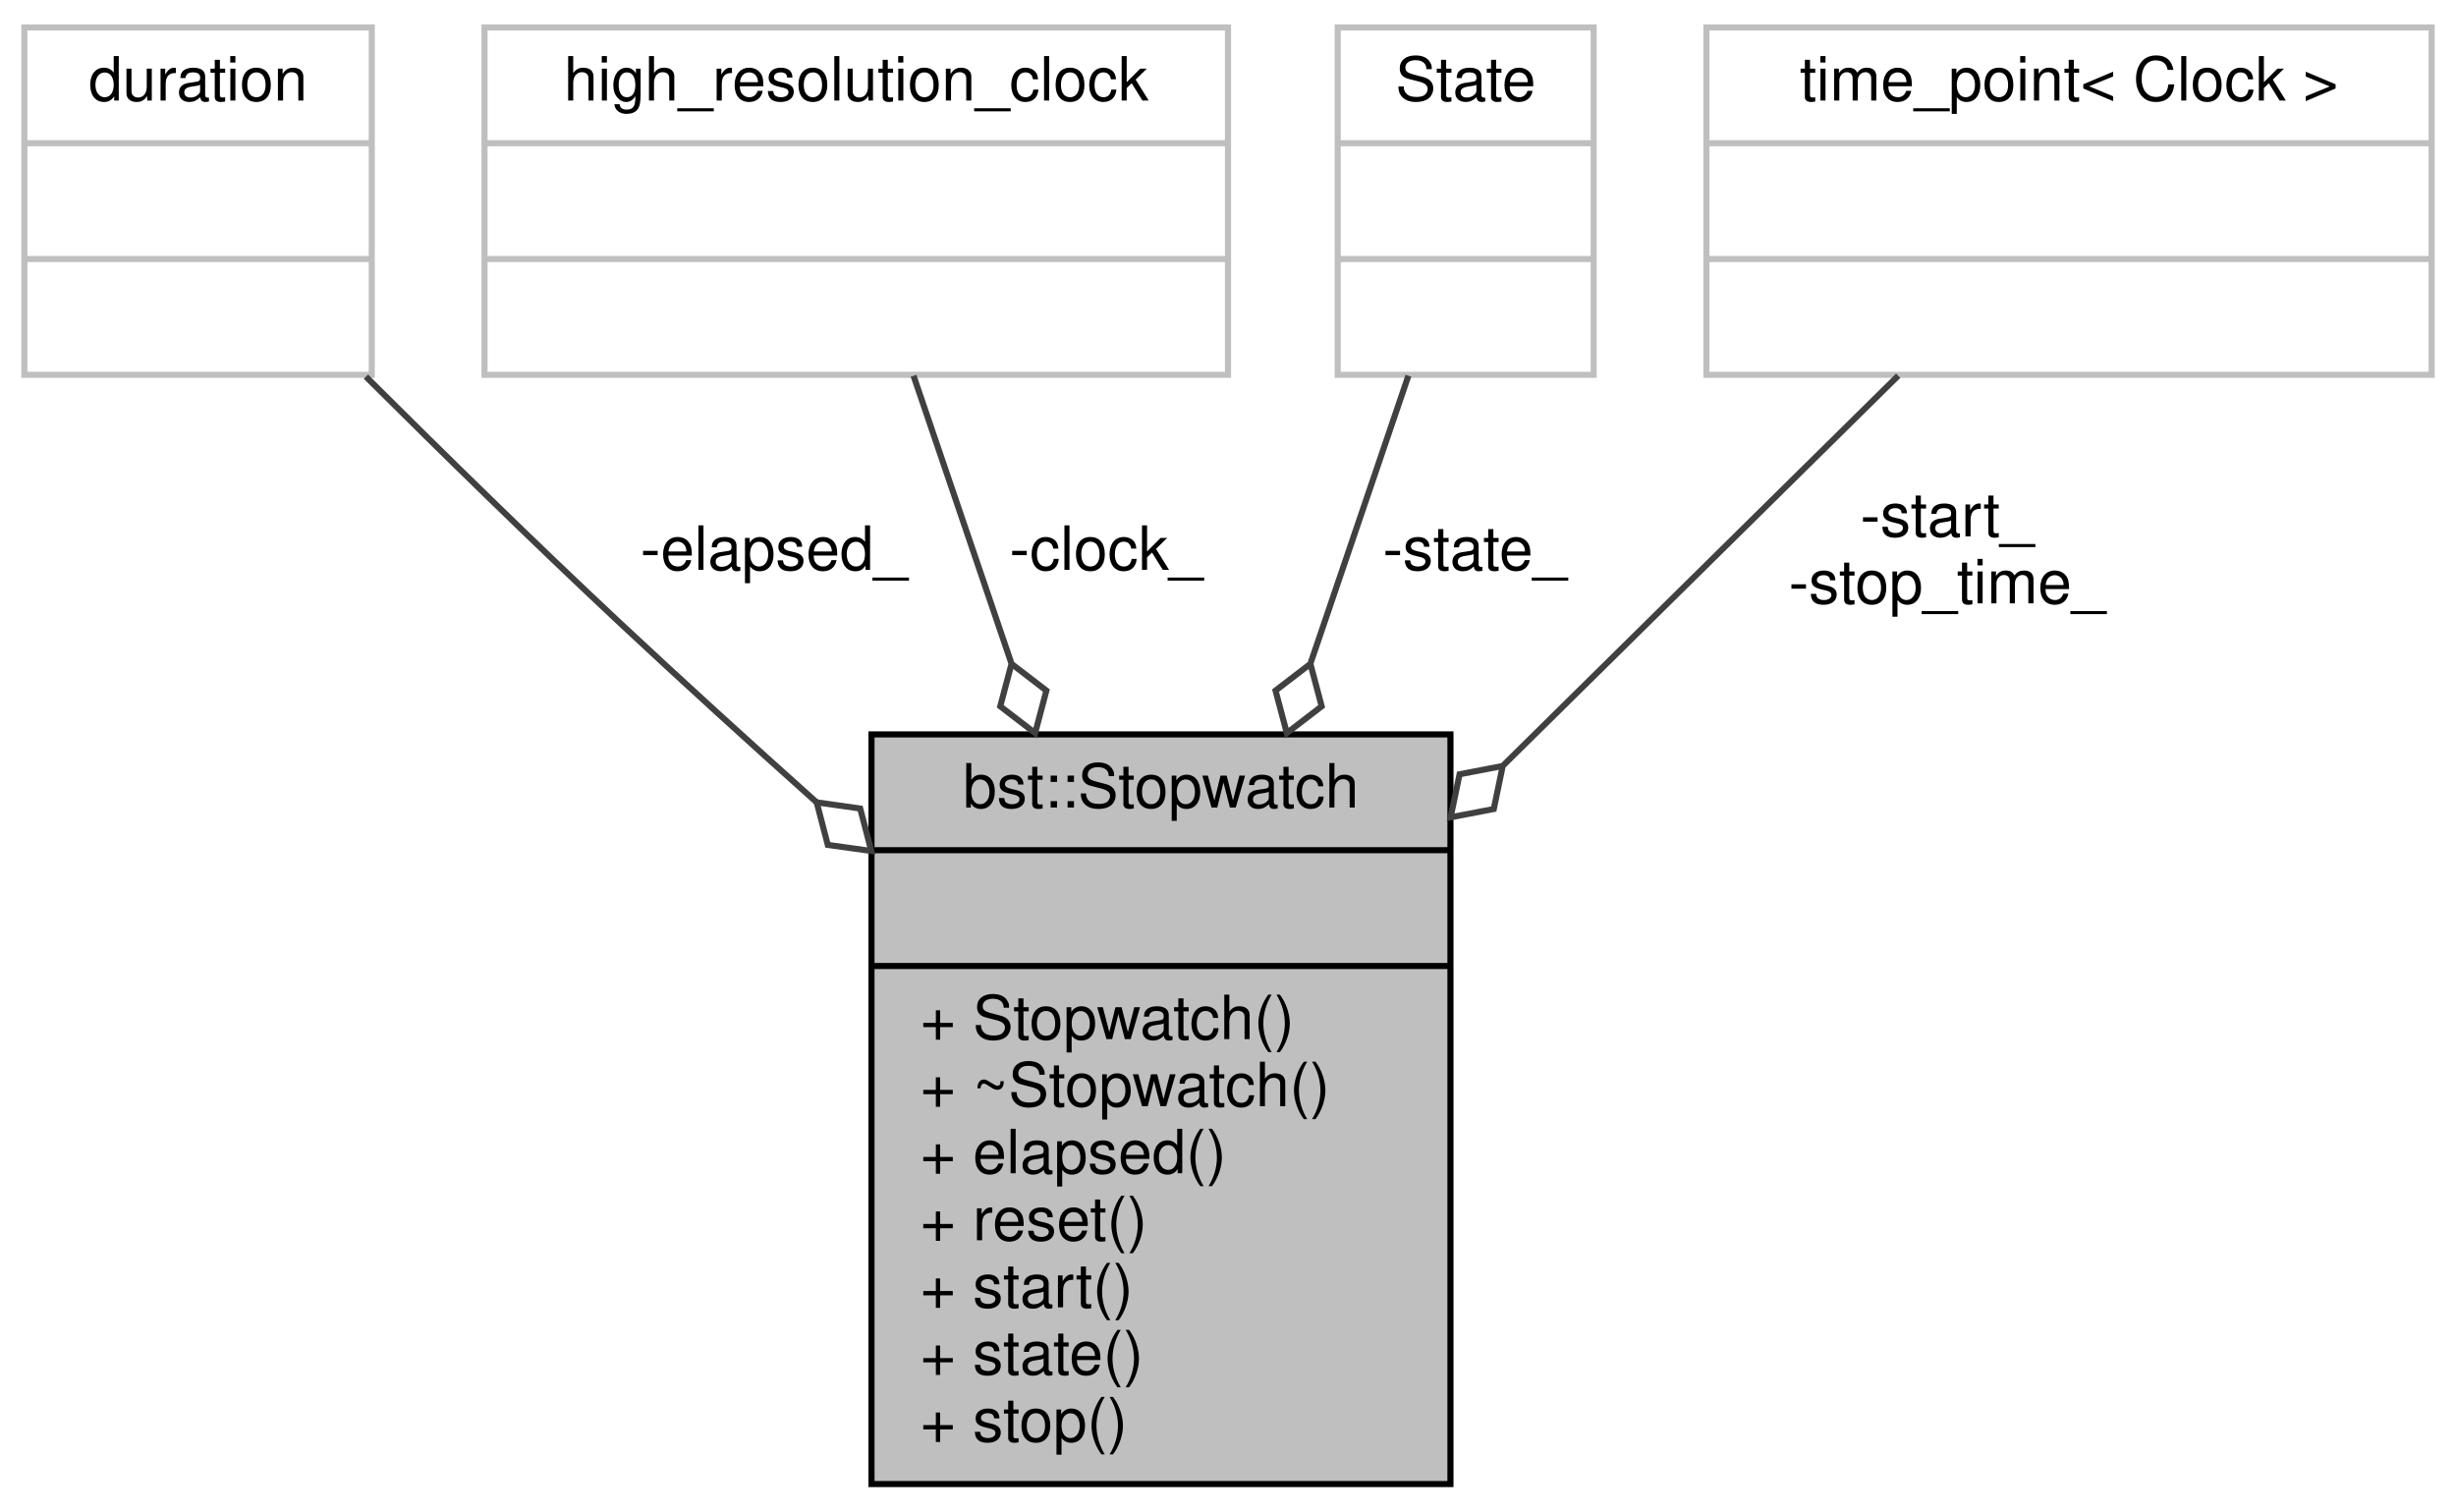
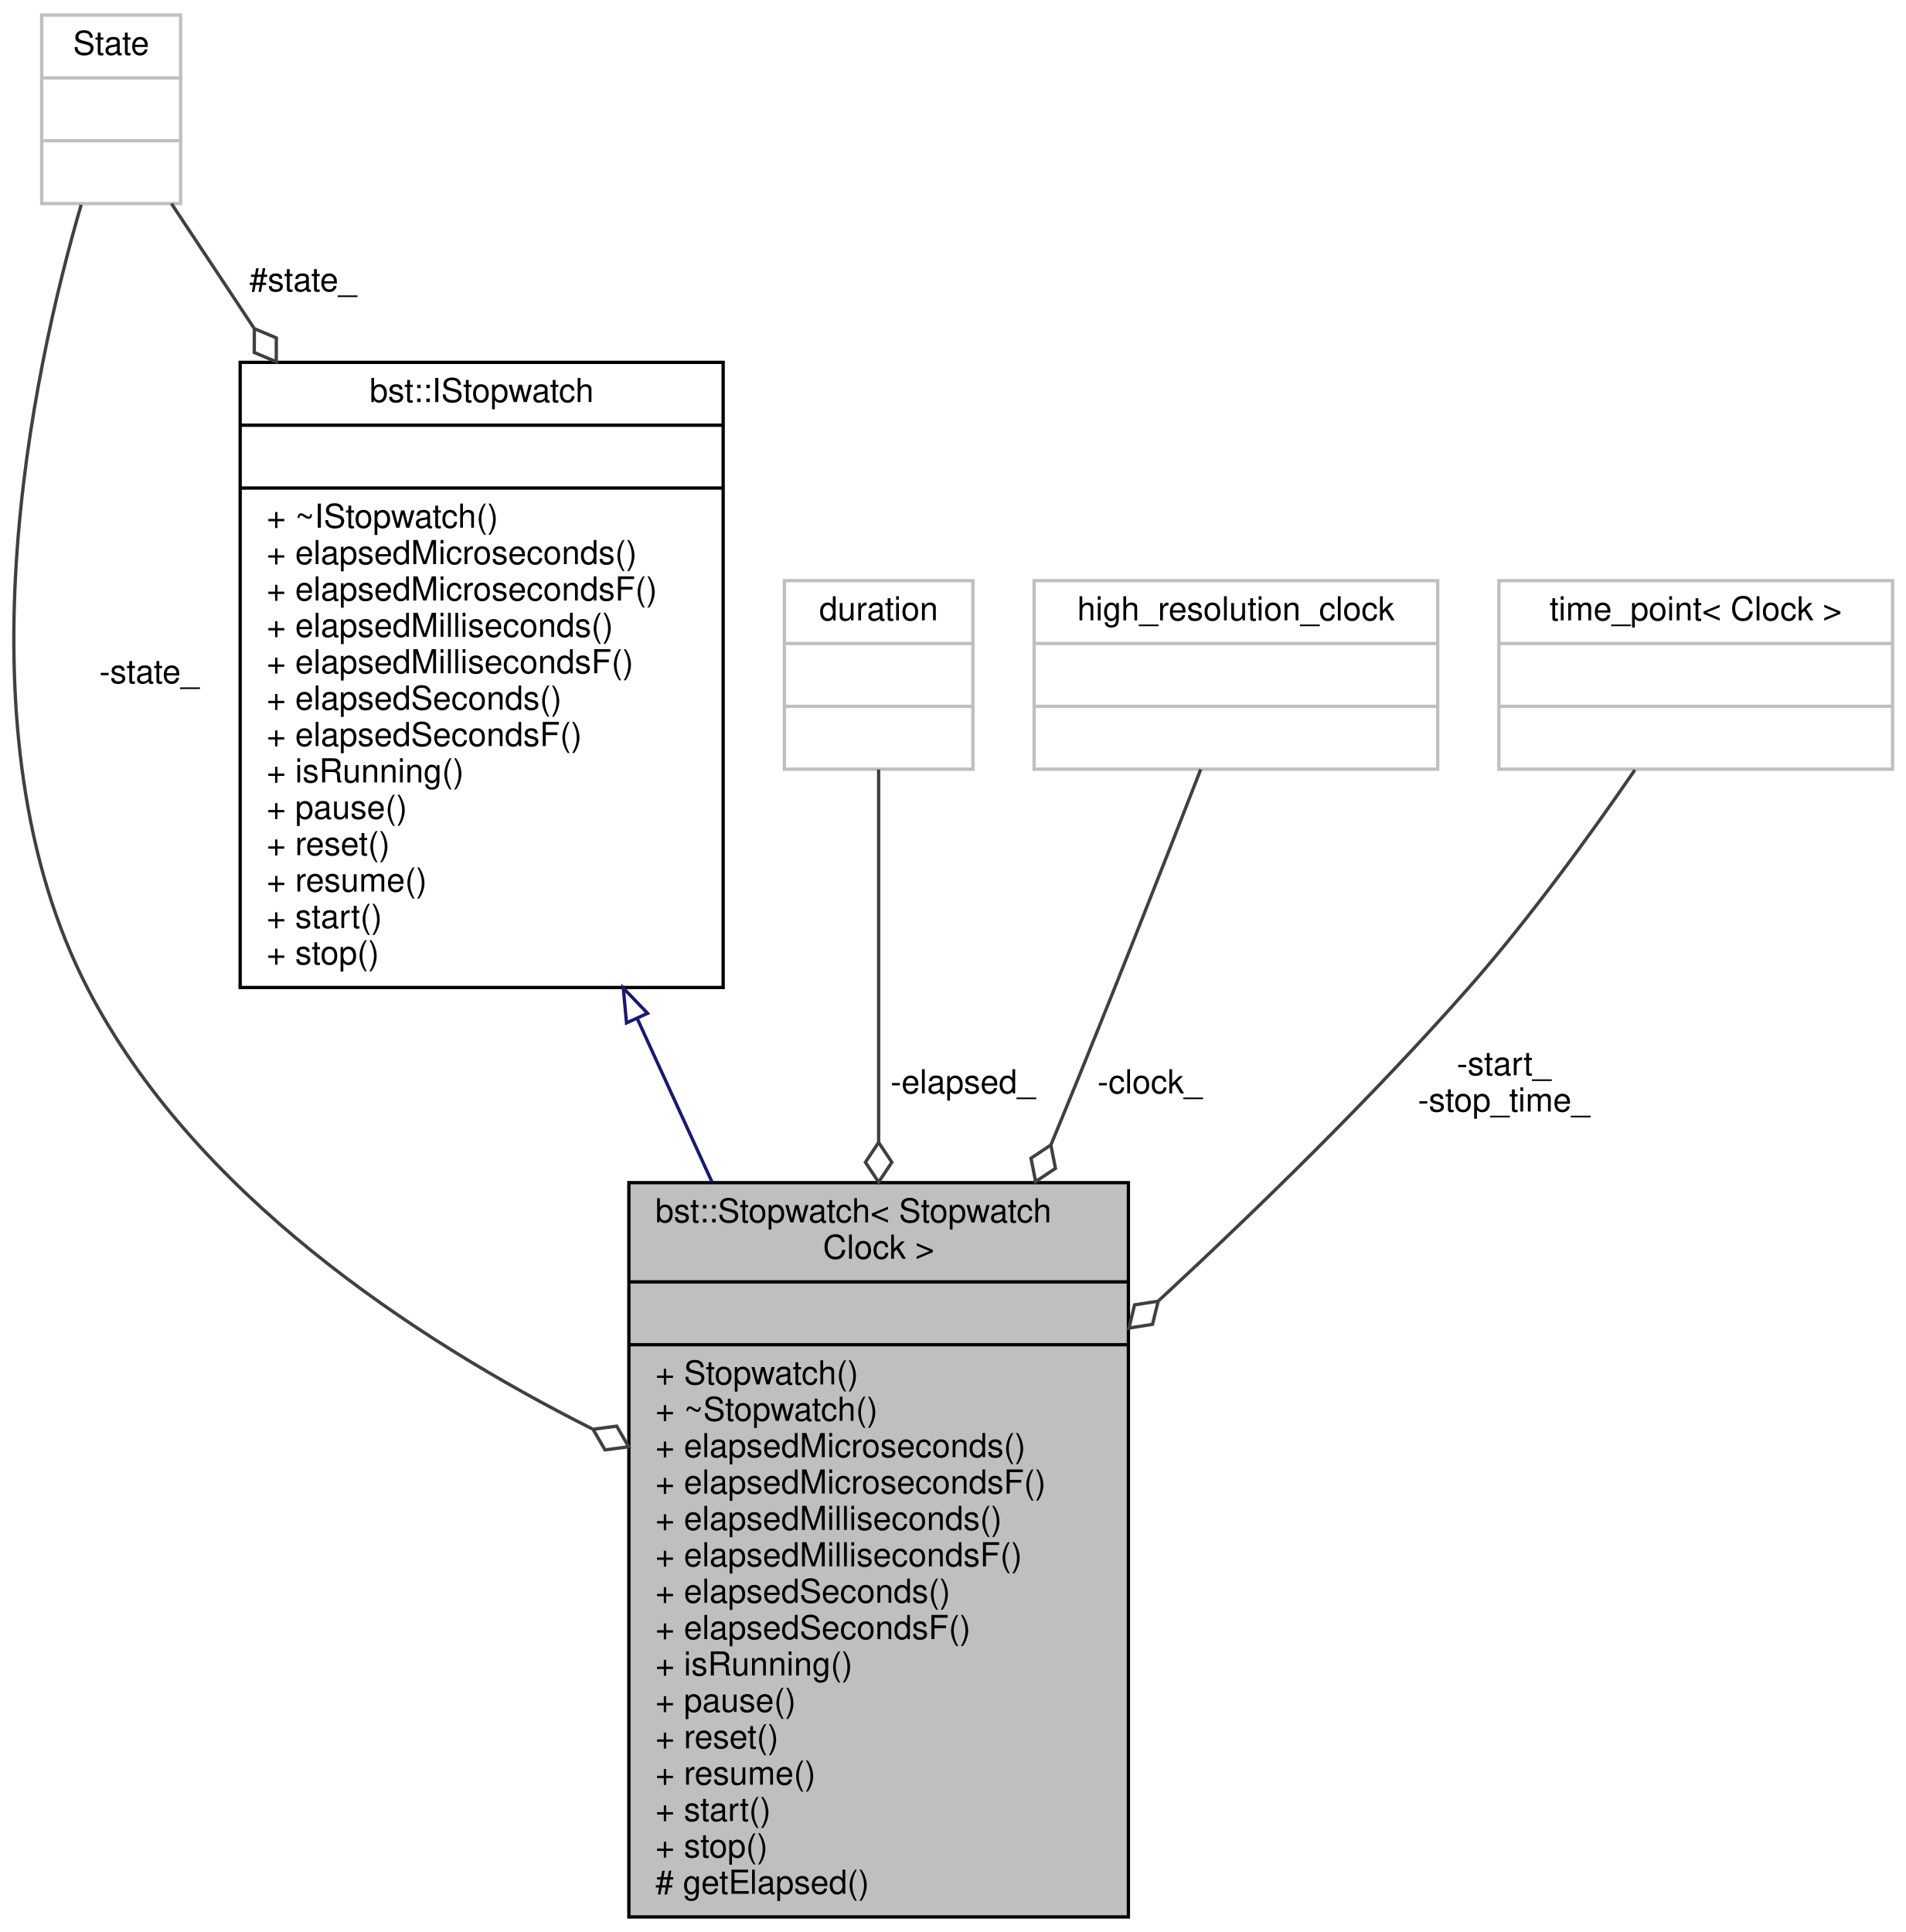
- <svg xmlns="http://www.w3.org/2000/svg" xmlns:xlink="http://www.w3.org/1999/xlink" width="403pt" height="248pt" viewBox="0.00 0.00 403.00 248.00">
-   <g id="graph0" class="graph" transform="scale(1 1) rotate(0) translate(4 244)">
+ <svg xmlns="http://www.w3.org/2000/svg" xmlns:xlink="http://www.w3.org/1999/xlink" width="576pt" height="584pt" viewBox="0.00 0.00 576.10 584.00">
+   <g id="graph0" class="graph" transform="scale(1 1) rotate(0) translate(4 580)">
    <g id="node1" class="node">
      <g id="a_node1">
-         <a xlink:title=" ">
-           <polygon fill="#bfbfbf" stroke="black" points="139,-0.5 139,-123.5 234,-123.5 234,-0.5 139,-0.5" />
-           <text text-anchor="middle" x="186.5" y="-111.5" font-family="Helvetica,sans-Serif" font-size="10.00">bst::Stopwatch</text>
-           <polyline fill="none" stroke="black" points="139,-104.5 234,-104.5 " />
-           <text text-anchor="middle" x="186.5" y="-92.5" font-family="Helvetica,sans-Serif" font-size="10.00"> </text>
-           <polyline fill="none" stroke="black" points="139,-85.5 234,-85.5 " />
-           <text text-anchor="start" x="147" y="-73.5" font-family="Helvetica,sans-Serif" font-size="10.00">+ Stopwatch()</text>
-           <text text-anchor="start" x="147" y="-62.5" font-family="Helvetica,sans-Serif" font-size="10.00">+ ~Stopwatch()</text>
-           <text text-anchor="start" x="147" y="-51.5" font-family="Helvetica,sans-Serif" font-size="10.00">+ elapsed()</text>
-           <text text-anchor="start" x="147" y="-40.5" font-family="Helvetica,sans-Serif" font-size="10.00">+ reset()</text>
-           <text text-anchor="start" x="147" y="-29.5" font-family="Helvetica,sans-Serif" font-size="10.00">+ start()</text>
-           <text text-anchor="start" x="147" y="-18.5" font-family="Helvetica,sans-Serif" font-size="10.00">+ state()</text>
-           <text text-anchor="start" x="147" y="-7.5" font-family="Helvetica,sans-Serif" font-size="10.00">+ stop()</text>
+         <a xlink:title="A simple stopwatch class. Basic start (resume), stop (pause), and reset functionality.">
+           <polygon fill="#bfbfbf" stroke="black" points="186.1,-0.5 186.1,-222.5 337.1,-222.5 337.1,-0.5 186.1,-0.5" />
+           <text text-anchor="start" x="194.1" y="-210.5" font-family="Helvetica,sans-Serif" font-size="10.00">bst::Stopwatch&lt; Stopwatch</text>
+           <text text-anchor="middle" x="261.6" y="-199.5" font-family="Helvetica,sans-Serif" font-size="10.00">Clock &gt;</text>
+           <polyline fill="none" stroke="black" points="186.1,-192.5 337.1,-192.5 " />
+           <text text-anchor="middle" x="261.6" y="-180.5" font-family="Helvetica,sans-Serif" font-size="10.00"> </text>
+           <polyline fill="none" stroke="black" points="186.1,-173.5 337.1,-173.5 " />
+           <text text-anchor="start" x="194.1" y="-161.5" font-family="Helvetica,sans-Serif" font-size="10.00">+ Stopwatch()</text>
+           <text text-anchor="start" x="194.1" y="-150.5" font-family="Helvetica,sans-Serif" font-size="10.00">+ ~Stopwatch()</text>
+           <text text-anchor="start" x="194.1" y="-139.5" font-family="Helvetica,sans-Serif" font-size="10.00">+ elapsedMicroseconds()</text>
+           <text text-anchor="start" x="194.1" y="-128.5" font-family="Helvetica,sans-Serif" font-size="10.00">+ elapsedMicrosecondsF()</text>
+           <text text-anchor="start" x="194.1" y="-117.5" font-family="Helvetica,sans-Serif" font-size="10.00">+ elapsedMilliseconds()</text>
+           <text text-anchor="start" x="194.1" y="-106.5" font-family="Helvetica,sans-Serif" font-size="10.00">+ elapsedMillisecondsF()</text>
+           <text text-anchor="start" x="194.1" y="-95.5" font-family="Helvetica,sans-Serif" font-size="10.00">+ elapsedSeconds()</text>
+           <text text-anchor="start" x="194.1" y="-84.5" font-family="Helvetica,sans-Serif" font-size="10.00">+ elapsedSecondsF()</text>
+           <text text-anchor="start" x="194.1" y="-73.5" font-family="Helvetica,sans-Serif" font-size="10.00">+ isRunning()</text>
+           <text text-anchor="start" x="194.1" y="-62.5" font-family="Helvetica,sans-Serif" font-size="10.00">+ pause()</text>
+           <text text-anchor="start" x="194.1" y="-51.5" font-family="Helvetica,sans-Serif" font-size="10.00">+ reset()</text>
+           <text text-anchor="start" x="194.1" y="-40.5" font-family="Helvetica,sans-Serif" font-size="10.00">+ resume()</text>
+           <text text-anchor="start" x="194.1" y="-29.5" font-family="Helvetica,sans-Serif" font-size="10.00">+ start()</text>
+           <text text-anchor="start" x="194.1" y="-18.5" font-family="Helvetica,sans-Serif" font-size="10.00">+ stop()</text>
+           <text text-anchor="start" x="194.1" y="-7.5" font-family="Helvetica,sans-Serif" font-size="10.00"># getElapsed()</text>
        </a>
      </g>
    </g>
    <g id="node2" class="node">
      <g id="a_node2">
-         <a xlink:title=" ">
-           <polygon fill="none" stroke="#bfbfbf" points="0,-182.5 0,-239.5 57,-239.5 57,-182.5 0,-182.5" />
-           <text text-anchor="middle" x="28.5" y="-227.5" font-family="Helvetica,sans-Serif" font-size="10.00">duration</text>
-           <polyline fill="none" stroke="#bfbfbf" points="0,-220.5 57,-220.5 " />
-           <text text-anchor="middle" x="28.5" y="-208.5" font-family="Helvetica,sans-Serif" font-size="10.00"> </text>
-           <polyline fill="none" stroke="#bfbfbf" points="0,-201.5 57,-201.5 " />
-           <text text-anchor="middle" x="28.5" y="-189.5" font-family="Helvetica,sans-Serif" font-size="10.00"> </text>
+         <a xlink:href="classbst_1_1IStopwatch.html" target="_top" xlink:title=" ">
+           <polygon fill="none" stroke="black" points="68.6,-281.5 68.6,-470.5 214.6,-470.5 214.6,-281.5 68.6,-281.5" />
+           <text text-anchor="middle" x="141.6" y="-458.5" font-family="Helvetica,sans-Serif" font-size="10.00">bst::IStopwatch</text>
+           <polyline fill="none" stroke="black" points="68.6,-451.5 214.6,-451.5 " />
+           <text text-anchor="middle" x="141.6" y="-439.5" font-family="Helvetica,sans-Serif" font-size="10.00"> </text>
+           <polyline fill="none" stroke="black" points="68.6,-432.5 214.6,-432.5 " />
+           <text text-anchor="start" x="76.6" y="-420.5" font-family="Helvetica,sans-Serif" font-size="10.00">+ ~IStopwatch()</text>
+           <text text-anchor="start" x="76.6" y="-409.5" font-family="Helvetica,sans-Serif" font-size="10.00">+ elapsedMicroseconds()</text>
+           <text text-anchor="start" x="76.6" y="-398.5" font-family="Helvetica,sans-Serif" font-size="10.00">+ elapsedMicrosecondsF()</text>
+           <text text-anchor="start" x="76.6" y="-387.5" font-family="Helvetica,sans-Serif" font-size="10.00">+ elapsedMilliseconds()</text>
+           <text text-anchor="start" x="76.6" y="-376.5" font-family="Helvetica,sans-Serif" font-size="10.00">+ elapsedMillisecondsF()</text>
+           <text text-anchor="start" x="76.6" y="-365.5" font-family="Helvetica,sans-Serif" font-size="10.00">+ elapsedSeconds()</text>
+           <text text-anchor="start" x="76.6" y="-354.5" font-family="Helvetica,sans-Serif" font-size="10.00">+ elapsedSecondsF()</text>
+           <text text-anchor="start" x="76.6" y="-343.5" font-family="Helvetica,sans-Serif" font-size="10.00">+ isRunning()</text>
+           <text text-anchor="start" x="76.6" y="-332.5" font-family="Helvetica,sans-Serif" font-size="10.00">+ pause()</text>
+           <text text-anchor="start" x="76.6" y="-321.5" font-family="Helvetica,sans-Serif" font-size="10.00">+ reset()</text>
+           <text text-anchor="start" x="76.6" y="-310.5" font-family="Helvetica,sans-Serif" font-size="10.00">+ resume()</text>
+           <text text-anchor="start" x="76.6" y="-299.5" font-family="Helvetica,sans-Serif" font-size="10.00">+ start()</text>
+           <text text-anchor="start" x="76.6" y="-288.5" font-family="Helvetica,sans-Serif" font-size="10.00">+ stop()</text>
        </a>
      </g>
    </g>
    <g id="edge1" class="edge">
-       <path fill="none" stroke="#404040" d="M56.04,-182.2C68.55,-169.75 83.62,-154.98 97.5,-142 107.87,-132.3 119.09,-122.11 129.96,-112.39" />
-       <polygon fill="none" stroke="#404040" points="130.01,-112.35 131.83,-105.37 138.97,-104.37 137.15,-111.34 130.01,-112.35" />
-       <text text-anchor="middle" x="123" y="-150.5" font-family="Helvetica,sans-Serif" font-size="10.00"> -elapsed_</text>
+       <path fill="none" stroke="midnightblue" d="M188.72,-271.91C196.11,-255.76 203.77,-239.01 211.22,-222.7" />
+       <polygon fill="none" stroke="midnightblue" points="185.39,-270.79 184.41,-281.34 191.75,-273.7 185.39,-270.79" />
    </g>
    <g id="node3" class="node">
      <g id="a_node3">
        <a xlink:title=" ">
-           <polygon fill="none" stroke="#bfbfbf" points="75.5,-182.5 75.5,-239.5 197.5,-239.5 197.5,-182.5 75.5,-182.5" />
-           <text text-anchor="middle" x="136.5" y="-227.5" font-family="Helvetica,sans-Serif" font-size="10.00">high_resolution_clock</text>
-           <polyline fill="none" stroke="#bfbfbf" points="75.5,-220.5 197.5,-220.5 " />
-           <text text-anchor="middle" x="136.5" y="-208.5" font-family="Helvetica,sans-Serif" font-size="10.00"> </text>
-           <polyline fill="none" stroke="#bfbfbf" points="75.5,-201.5 197.5,-201.5 " />
-           <text text-anchor="middle" x="136.5" y="-189.5" font-family="Helvetica,sans-Serif" font-size="10.00"> </text>
+           <polygon fill="none" stroke="#bfbfbf" points="8.6,-518.5 8.6,-575.5 50.6,-575.5 50.6,-518.5 8.6,-518.5" />
+           <text text-anchor="middle" x="29.6" y="-563.5" font-family="Helvetica,sans-Serif" font-size="10.00">State</text>
+           <polyline fill="none" stroke="#bfbfbf" points="8.6,-556.5 50.6,-556.5 " />
+           <text text-anchor="middle" x="29.6" y="-544.5" font-family="Helvetica,sans-Serif" font-size="10.00"> </text>
+           <polyline fill="none" stroke="#bfbfbf" points="8.6,-537.5 50.6,-537.5 " />
+           <text text-anchor="middle" x="29.6" y="-525.5" font-family="Helvetica,sans-Serif" font-size="10.00"> </text>
        </a>
      </g>
    </g>
+     <g id="edge5" class="edge">
+       <path fill="none" stroke="#404040" d="M20.53,-518.12C5.82,-467.57 -17.76,-358.83 22.6,-281 54.52,-219.44 120.41,-175.6 174.94,-148.1" />
+       <polygon fill="none" stroke="#404040" points="175.27,-147.94 178.89,-141.7 186.04,-142.65 182.42,-148.88 175.27,-147.94" />
+       <text text-anchor="middle" x="41.1" y="-373.5" font-family="Helvetica,sans-Serif" font-size="10.00"> -state_</text>
+     </g>
    <g id="edge2" class="edge">
-       <path fill="none" stroke="#404040" d="M145.9,-182.35C150.48,-168.9 156.21,-152.05 161.92,-135.28" />
-       <polygon fill="none" stroke="#404040" points="161.98,-135.08 160.13,-128.11 165.85,-123.72 167.7,-130.69 161.98,-135.08" />
-       <text text-anchor="middle" x="177.5" y="-150.5" font-family="Helvetica,sans-Serif" font-size="10.00"> -clock_</text>
+       <path fill="none" stroke="#404040" d="M47.84,-518.47C54.97,-507.71 63.64,-494.64 72.78,-480.84" />
+       <polygon fill="none" stroke="#404040" points="72.88,-480.69 72.86,-473.48 79.51,-470.69 79.53,-477.9 72.88,-480.69" />
+       <text text-anchor="middle" x="87.6" y="-492" font-family="Helvetica,sans-Serif" font-size="10.00"> #state_</text>
    </g>
    <g id="node4" class="node">
      <g id="a_node4">
        <a xlink:title=" ">
-           <polygon fill="none" stroke="#bfbfbf" points="215.5,-182.5 215.5,-239.5 257.5,-239.5 257.5,-182.5 215.5,-182.5" />
-           <text text-anchor="middle" x="236.5" y="-227.5" font-family="Helvetica,sans-Serif" font-size="10.00">State</text>
-           <polyline fill="none" stroke="#bfbfbf" points="215.5,-220.5 257.5,-220.5 " />
-           <text text-anchor="middle" x="236.5" y="-208.5" font-family="Helvetica,sans-Serif" font-size="10.00"> </text>
-           <polyline fill="none" stroke="#bfbfbf" points="215.5,-201.5 257.5,-201.5 " />
-           <text text-anchor="middle" x="236.5" y="-189.5" font-family="Helvetica,sans-Serif" font-size="10.00"> </text>
+           <polygon fill="none" stroke="#bfbfbf" points="233.1,-347.5 233.1,-404.5 290.1,-404.5 290.1,-347.5 233.1,-347.5" />
+           <text text-anchor="middle" x="261.6" y="-392.5" font-family="Helvetica,sans-Serif" font-size="10.00">duration</text>
+           <polyline fill="none" stroke="#bfbfbf" points="233.1,-385.5 290.1,-385.5 " />
+           <text text-anchor="middle" x="261.6" y="-373.5" font-family="Helvetica,sans-Serif" font-size="10.00"> </text>
+           <polyline fill="none" stroke="#bfbfbf" points="233.1,-366.5 290.1,-366.5 " />
+           <text text-anchor="middle" x="261.6" y="-354.5" font-family="Helvetica,sans-Serif" font-size="10.00"> </text>
        </a>
      </g>
    </g>
    <g id="edge3" class="edge">
-       <path fill="none" stroke="#404040" d="M227.1,-182.35C222.52,-168.9 216.79,-152.05 211.08,-135.28" />
-       <polygon fill="none" stroke="#404040" points="211.02,-135.08 205.3,-130.69 207.15,-123.72 212.87,-128.11 211.02,-135.08" />
-       <text text-anchor="middle" x="238" y="-150.5" font-family="Helvetica,sans-Serif" font-size="10.00"> -state_</text>
+       <path fill="none" stroke="#404040" d="M261.6,-347.4C261.6,-320.27 261.6,-276.91 261.6,-234.78" />
+       <polygon fill="none" stroke="#404040" points="261.6,-234.66 257.6,-228.66 261.6,-222.66 265.6,-228.66 261.6,-234.66" />
+       <text text-anchor="middle" x="287.1" y="-249.5" font-family="Helvetica,sans-Serif" font-size="10.00"> -elapsed_</text>
    </g>
    <g id="node5" class="node">
      <g id="a_node5">
        <a xlink:title=" ">
-           <polygon fill="none" stroke="#bfbfbf" points="276,-182.5 276,-239.5 395,-239.5 395,-182.5 276,-182.5" />
-           <text text-anchor="middle" x="335.5" y="-227.5" font-family="Helvetica,sans-Serif" font-size="10.00">time_point&lt; Clock &gt;</text>
-           <polyline fill="none" stroke="#bfbfbf" points="276,-220.5 395,-220.5 " />
-           <text text-anchor="middle" x="335.5" y="-208.5" font-family="Helvetica,sans-Serif" font-size="10.00"> </text>
-           <polyline fill="none" stroke="#bfbfbf" points="276,-201.5 395,-201.5 " />
-           <text text-anchor="middle" x="335.5" y="-189.5" font-family="Helvetica,sans-Serif" font-size="10.00"> </text>
+           <polygon fill="none" stroke="#bfbfbf" points="308.6,-347.5 308.6,-404.5 430.6,-404.5 430.6,-347.5 308.6,-347.5" />
+           <text text-anchor="middle" x="369.6" y="-392.5" font-family="Helvetica,sans-Serif" font-size="10.00">high_resolution_clock</text>
+           <polyline fill="none" stroke="#bfbfbf" points="308.6,-385.5 430.6,-385.5 " />
+           <text text-anchor="middle" x="369.6" y="-373.5" font-family="Helvetica,sans-Serif" font-size="10.00"> </text>
+           <polyline fill="none" stroke="#bfbfbf" points="308.6,-366.5 430.6,-366.5 " />
+           <text text-anchor="middle" x="369.6" y="-354.5" font-family="Helvetica,sans-Serif" font-size="10.00"> </text>
        </a>
      </g>
    </g>
    <g id="edge4" class="edge">
-       <path fill="none" stroke="#404040" d="M307.47,-182.35C289.24,-164.36 264.82,-140.27 242.7,-118.45" />
-       <polygon fill="none" stroke="#404040" points="242.58,-118.32 235.5,-116.96 234.03,-109.9 241.11,-111.26 242.58,-118.32" />
-       <text text-anchor="middle" x="315.5" y="-156" font-family="Helvetica,sans-Serif" font-size="10.00"> -start_</text>
-       <text text-anchor="middle" x="315.5" y="-145" font-family="Helvetica,sans-Serif" font-size="10.00">-stop_time_</text>
+       <path fill="none" stroke="#404040" d="M358.96,-347.45C348.41,-320.3 331.69,-277.67 316.6,-241 315.64,-238.68 314.67,-236.33 313.69,-233.97" />
+       <polygon fill="none" stroke="#404040" points="313.66,-233.89 307.66,-229.89 309.05,-222.82 315.05,-226.82 313.66,-233.89" />
+       <text text-anchor="middle" x="343.6" y="-249.5" font-family="Helvetica,sans-Serif" font-size="10.00"> -clock_</text>
+     </g>
+     <g id="node6" class="node">
+       <g id="a_node6">
+         <a xlink:title=" ">
+           <polygon fill="none" stroke="#bfbfbf" points="449.1,-347.5 449.1,-404.5 568.1,-404.5 568.1,-347.5 449.1,-347.5" />
+           <text text-anchor="middle" x="508.6" y="-392.5" font-family="Helvetica,sans-Serif" font-size="10.00">time_point&lt; Clock &gt;</text>
+           <polyline fill="none" stroke="#bfbfbf" points="449.1,-385.5 568.1,-385.5 " />
+           <text text-anchor="middle" x="508.6" y="-373.5" font-family="Helvetica,sans-Serif" font-size="10.00"> </text>
+           <polyline fill="none" stroke="#bfbfbf" points="449.1,-366.5 568.1,-366.5 " />
+           <text text-anchor="middle" x="508.6" y="-354.5" font-family="Helvetica,sans-Serif" font-size="10.00"> </text>
+         </a>
+       </g>
+     </g>
+     <g id="edge6" class="edge">
+       <path fill="none" stroke="#404040" d="M490.2,-347.27C476.96,-328 458.22,-302.1 439.6,-281 410.9,-248.47 376.83,-215.14 346.22,-186.79" />
+       <polygon fill="none" stroke="#404040" points="346.1,-186.67 338.97,-185.55 337.27,-178.54 344.39,-179.66 346.1,-186.67" />
+       <text text-anchor="middle" x="450.6" y="-255" font-family="Helvetica,sans-Serif" font-size="10.00"> -start_</text>
+       <text text-anchor="middle" x="450.6" y="-244" font-family="Helvetica,sans-Serif" font-size="10.00">-stop_time_</text>
    </g>
  </g>
</svg>
